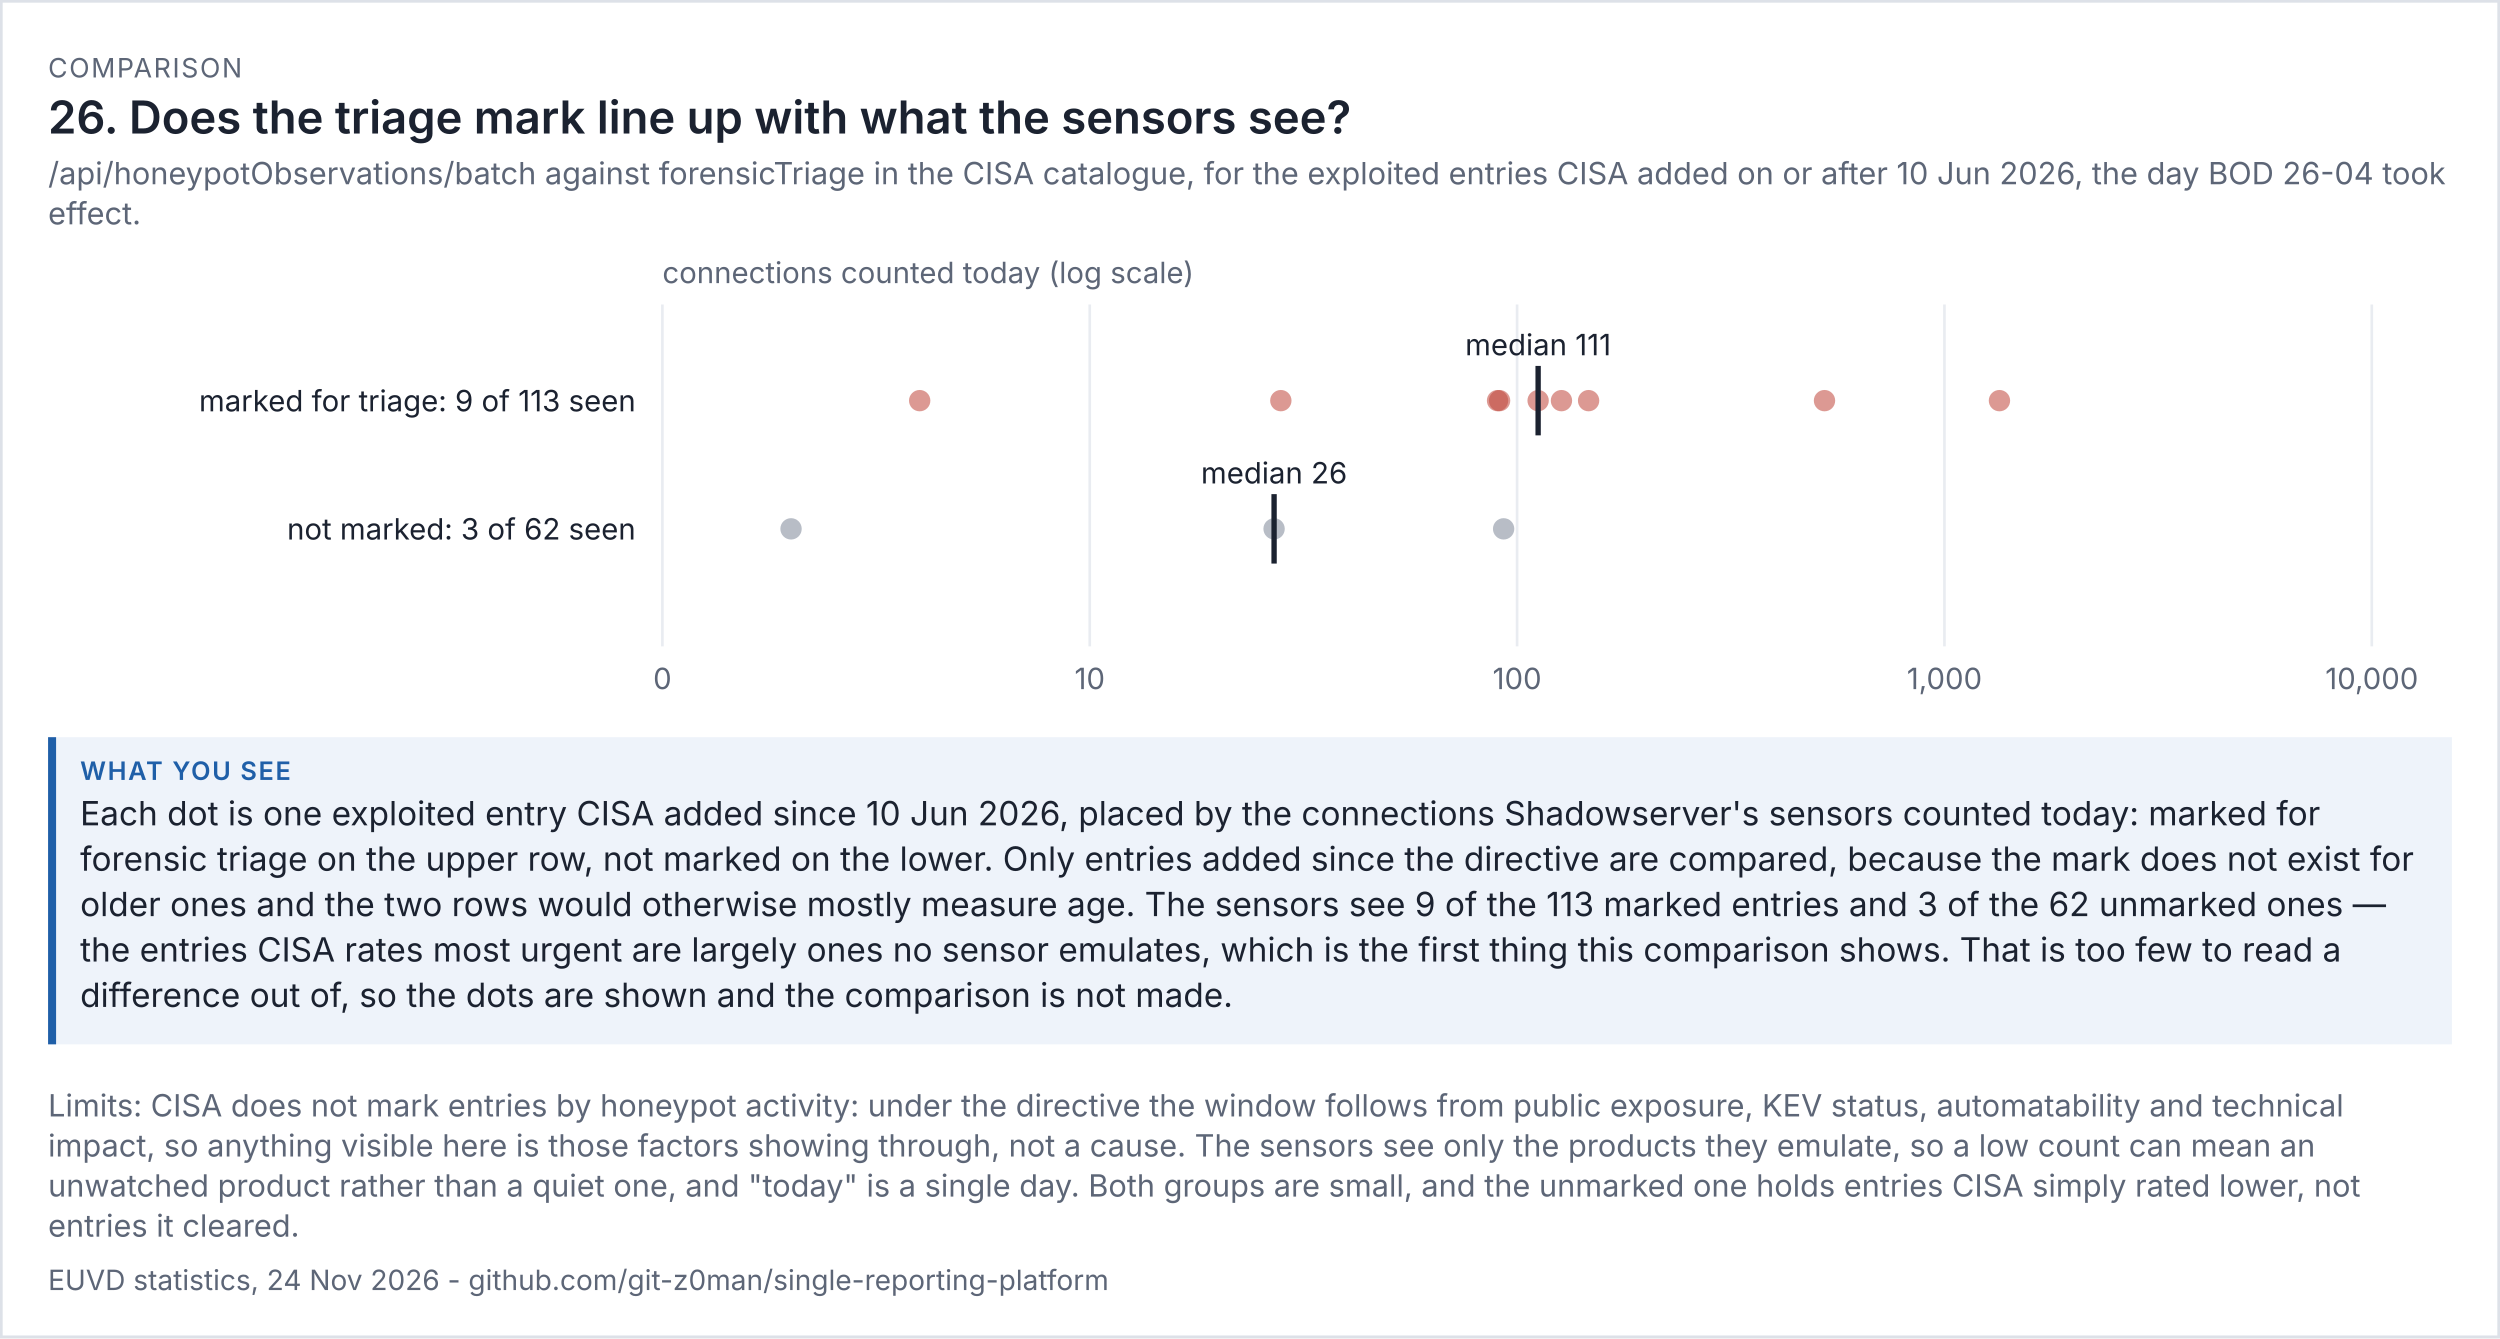
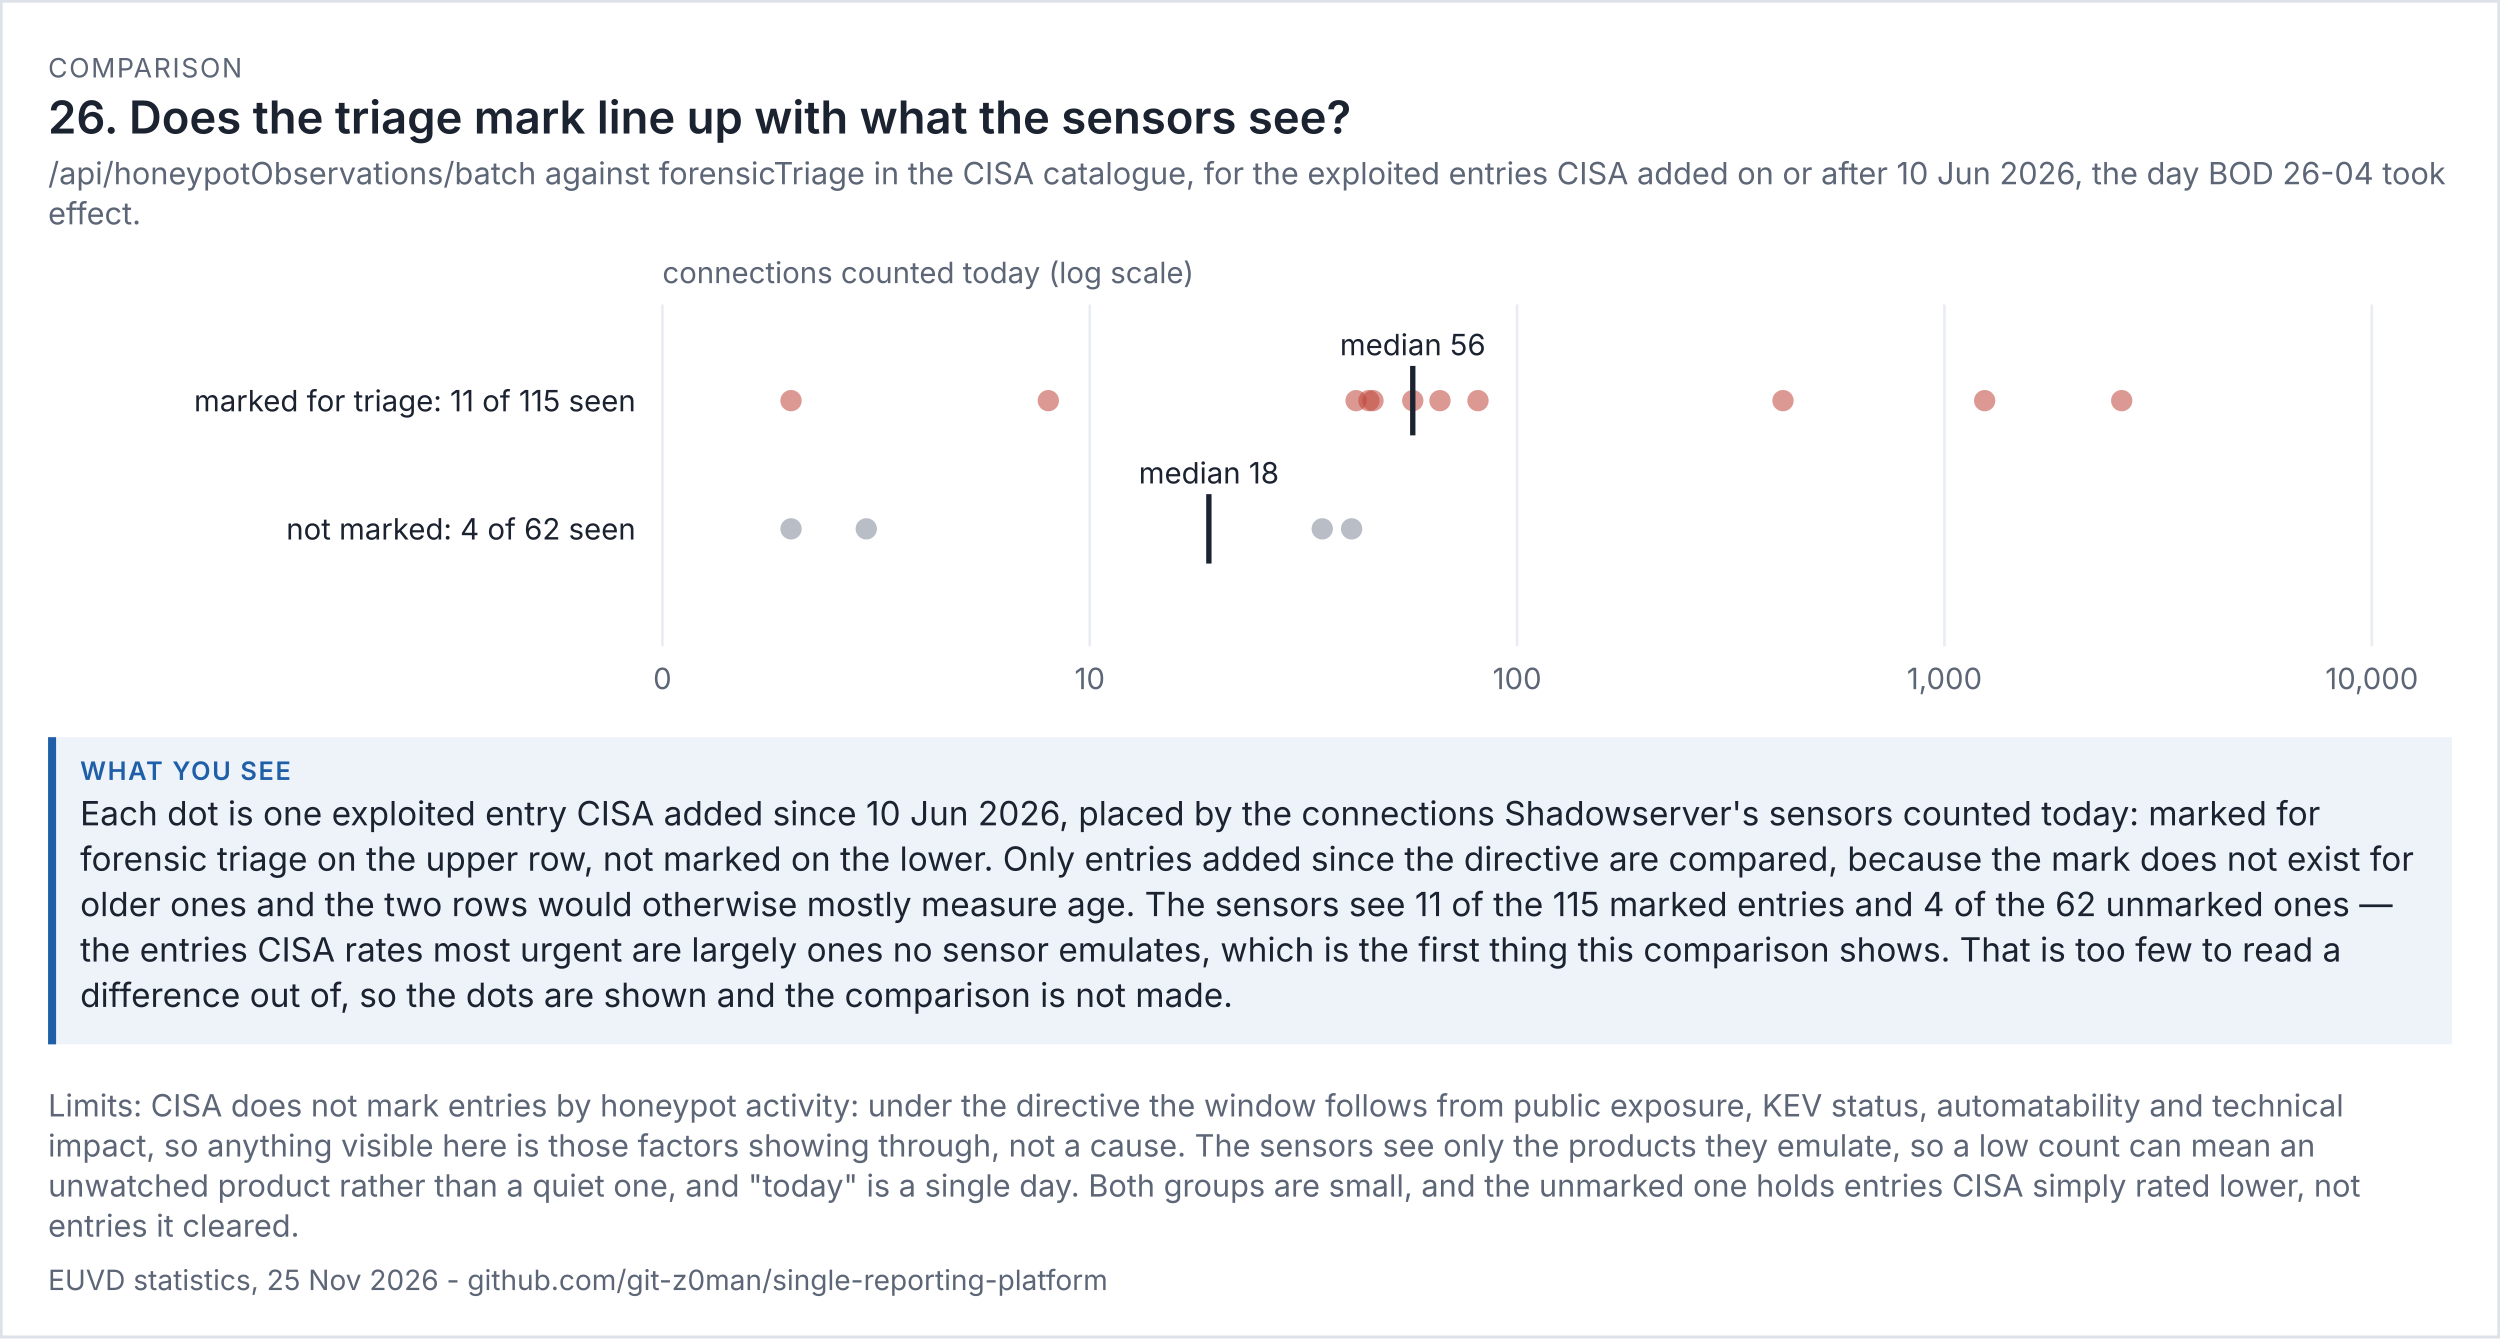
<svg xmlns="http://www.w3.org/2000/svg" viewBox="0 0 936 501" width="936" height="501" font-family="system-ui,-apple-system,'Segoe UI',sans-serif">
  <rect width="100%" height="100%" fill="#ffffff" />
  <rect x="0.5" y="0.5" width="935" height="500" fill="none" stroke="#dde1e8" />
  <text x="18" y="29" font-size="10" letter-spacing="0.6" fill="#5d6677">COMPARISON</text>
  <text x="18" y="50" font-size="17" fill="#1b2230" font-weight="600">26. Does the triage mark line up with what the sensors see?</text>
  <text x="18" y="69" font-size="11.5" fill="#5d6677">/api/honeypotObservations/batch against forensicTriage in the CISA catalogue, for the exploited entries CISA added on or after 10 Jun 2026, the day BOD 26-04 took</text>
  <text x="18" y="84" font-size="11.5" fill="#5d6677">effect.</text>
  <g transform="translate(18,94) scale(1)" font-size="11">
    <svg viewBox="0 0 900 170" role="img" width="900" height="170">
      <g>
        <line x1="230" x2="230" y1="20" y2="148" stroke="rgb(233, 236, 241)" />
        <text x="230" y="164" text-anchor="middle" fill="rgb(93, 102, 119)">0</text>
        <line x1="390" x2="390" y1="20" y2="148" stroke="rgb(233, 236, 241)" />
        <text x="390" y="164" text-anchor="middle" fill="rgb(93, 102, 119)">10</text>
        <line x1="550" x2="550" y1="20" y2="148" stroke="rgb(233, 236, 241)" />
        <text x="550" y="164" text-anchor="middle" fill="rgb(93, 102, 119)">100</text>
        <line x1="710" x2="710" y1="20" y2="148" stroke="rgb(233, 236, 241)" />
        <text x="710" y="164" text-anchor="middle" fill="rgb(93, 102, 119)">1,000</text>
        <line x1="870" x2="870" y1="20" y2="148" stroke="rgb(233, 236, 241)" />
        <text x="870" y="164" text-anchor="middle" fill="rgb(93, 102, 119)">10,000</text>
        <text x="230" y="12" fill="rgb(93, 102, 119)">connections counted today (log scale)</text>
-         <text x="220" y="60" text-anchor="end" class="t" fill="rgb(27, 34, 48)">marked for triage: 9 of 113 seen</text>
-         <circle cx="730.596" cy="56" r="4" fill="rgb(192, 70, 58)" opacity="0.55" />
-         <circle cx="665.093" cy="56" r="4" fill="rgb(192, 70, 58)" opacity="0.55" />
-         <circle cx="576.771" cy="56" r="4" fill="rgb(192, 70, 58)" opacity="0.55" />
-         <circle cx="566.609" cy="56" r="4" fill="rgb(192, 70, 58)" opacity="0.55" />
-         <circle cx="557.875" cy="56" r="4" fill="rgb(192, 70, 58)" opacity="0.55" />
-         <circle cx="543.447" cy="56" r="4" fill="rgb(192, 70, 58)" opacity="0.55" />
-         <circle cx="542.679" cy="56" r="4" fill="rgb(192, 70, 58)" opacity="0.55" />
-         <circle cx="461.545" cy="56" r="4" fill="rgb(192, 70, 58)" opacity="0.55" />
-         <circle cx="326.33" cy="56" r="4" fill="rgb(192, 70, 58)" opacity="0.55" />
-         <line x1="557.875" x2="557.875" y1="43" y2="69" stroke="rgb(27, 34, 48)" stroke-width="2" />
-         <text x="557.875" y="39" text-anchor="middle" class="t" fill="rgb(27, 34, 48)">median 111</text>
-         <text x="220" y="108" text-anchor="end" class="t" fill="rgb(27, 34, 48)">not marked: 3 of 62 seen</text>
-         <circle cx="544.957" cy="104" r="4" fill="rgb(125, 135, 152)" opacity="0.55" />
-         <circle cx="459.018" cy="104" r="4" fill="rgb(125, 135, 152)" opacity="0.55" />
+         <text x="220" y="60" text-anchor="end" class="t" fill="rgb(27, 34, 48)">marked for triage: 11 of 115 seen</text>
+         <circle cx="776.369" cy="56" r="4" fill="rgb(192, 70, 58)" opacity="0.55" />
+         <circle cx="725.059" cy="56" r="4" fill="rgb(192, 70, 58)" opacity="0.55" />
+         <circle cx="649.554" cy="56" r="4" fill="rgb(192, 70, 58)" opacity="0.55" />
+         <circle cx="535.358" cy="56" r="4" fill="rgb(192, 70, 58)" opacity="0.55" />
+         <circle cx="521.127" cy="56" r="4" fill="rgb(192, 70, 58)" opacity="0.55" />
+         <circle cx="510.94" cy="56" r="4" fill="rgb(192, 70, 58)" opacity="0.55" />
+         <circle cx="496.041" cy="56" r="4" fill="rgb(192, 70, 58)" opacity="0.55" />
+         <circle cx="494.514" cy="56" r="4" fill="rgb(192, 70, 58)" opacity="0.55" />
+         <circle cx="489.72" cy="56" r="4" fill="rgb(192, 70, 58)" opacity="0.55" />
+         <circle cx="374.494" cy="56" r="4" fill="rgb(192, 70, 58)" opacity="0.55" />
+         <circle cx="278.165" cy="56" r="4" fill="rgb(192, 70, 58)" opacity="0.55" />
+         <line x1="510.94" x2="510.94" y1="43" y2="69" stroke="rgb(27, 34, 48)" stroke-width="2" />
+         <text x="510.94" y="39" text-anchor="middle" class="t" fill="rgb(27, 34, 48)">median 56</text>
+         <text x="220" y="108" text-anchor="end" class="t" fill="rgb(27, 34, 48)">not marked: 4 of 62 seen</text>
+         <circle cx="488.045" cy="104" r="4" fill="rgb(125, 135, 152)" opacity="0.55" />
+         <circle cx="477.051" cy="104" r="4" fill="rgb(125, 135, 152)" opacity="0.55" />
+         <circle cx="306.339" cy="104" r="4" fill="rgb(125, 135, 152)" opacity="0.55" />
        <circle cx="278.165" cy="104" r="4" fill="rgb(125, 135, 152)" opacity="0.55" />
-         <line x1="459.018" x2="459.018" y1="91" y2="117" stroke="rgb(27, 34, 48)" stroke-width="2" />
-         <text x="459.018" y="87" text-anchor="middle" class="t" fill="rgb(27, 34, 48)">median 26</text>
+         <line x1="434.601" x2="434.601" y1="91" y2="117" stroke="rgb(27, 34, 48)" stroke-width="2" />
+         <text x="434.601" y="87" text-anchor="middle" class="t" fill="rgb(27, 34, 48)">median 18</text>
      </g>
    </svg>
  </g>
  <rect x="18" y="276" width="900" height="115" fill="#eef3fa" />
  <rect x="18" y="276" width="3" height="115" fill="#1f5fa8" />
  <text x="30" y="292" font-size="9.5" letter-spacing="0.6" font-weight="600" fill="#1f5fa8">WHAT YOU SEE</text>
  <text x="30" y="309" font-size="12.5" fill="#1b2230">Each dot is one exploited entry CISA added since 10 Jun 2026, placed by the connections Shadowserver's sensors counted today: marked for</text>
  <text x="30" y="326" font-size="12.5" fill="#1b2230">forensic triage on the upper row, not marked on the lower. Only entries added since the directive are compared, because the mark does not exist for</text>
-   <text x="30" y="343" font-size="12.5" fill="#1b2230">older ones and the two rows would otherwise mostly measure age. The sensors see 9 of the 113 marked entries and 3 of the 62 unmarked ones —</text>
+   <text x="30" y="343" font-size="12.5" fill="#1b2230">older ones and the two rows would otherwise mostly measure age. The sensors see 11 of the 115 marked entries and 4 of the 62 unmarked ones —</text>
  <text x="30" y="360" font-size="12.5" fill="#1b2230">the entries CISA rates most urgent are largely ones no sensor emulates, which is the first thing this comparison shows. That is too few to read a</text>
  <text x="30" y="377" font-size="12.5" fill="#1b2230">difference out of, so the dots are shown and the comparison is not made.</text>
  <text x="18" y="418" font-size="11.5" fill="#5d6677">Limits: CISA does not mark entries by honeypot activity: under the directive the window follows from public exposure, KEV status, automatability and technical</text>
  <text x="18" y="433" font-size="11.5" fill="#5d6677">impact, so anything visible here is those factors showing through, not a cause. The sensors see only the products they emulate, so a low count can mean an</text>
  <text x="18" y="448" font-size="11.5" fill="#5d6677">unwatched product rather than a quiet one, and "today" is a single day. Both groups are small, and the unmarked one holds entries CISA simply rated lower, not</text>
  <text x="18" y="463" font-size="11.5" fill="#5d6677">entries it cleared.</text>
-   <text x="18" y="483" font-size="10.5" fill="#5d6677">EUVD statistics, 24 Nov 2026 - github.com/git-z0man/single-reporting-platform</text>
+   <text x="18" y="483" font-size="10.5" fill="#5d6677">EUVD statistics, 25 Nov 2026 - github.com/git-z0man/single-reporting-platform</text>
</svg>
